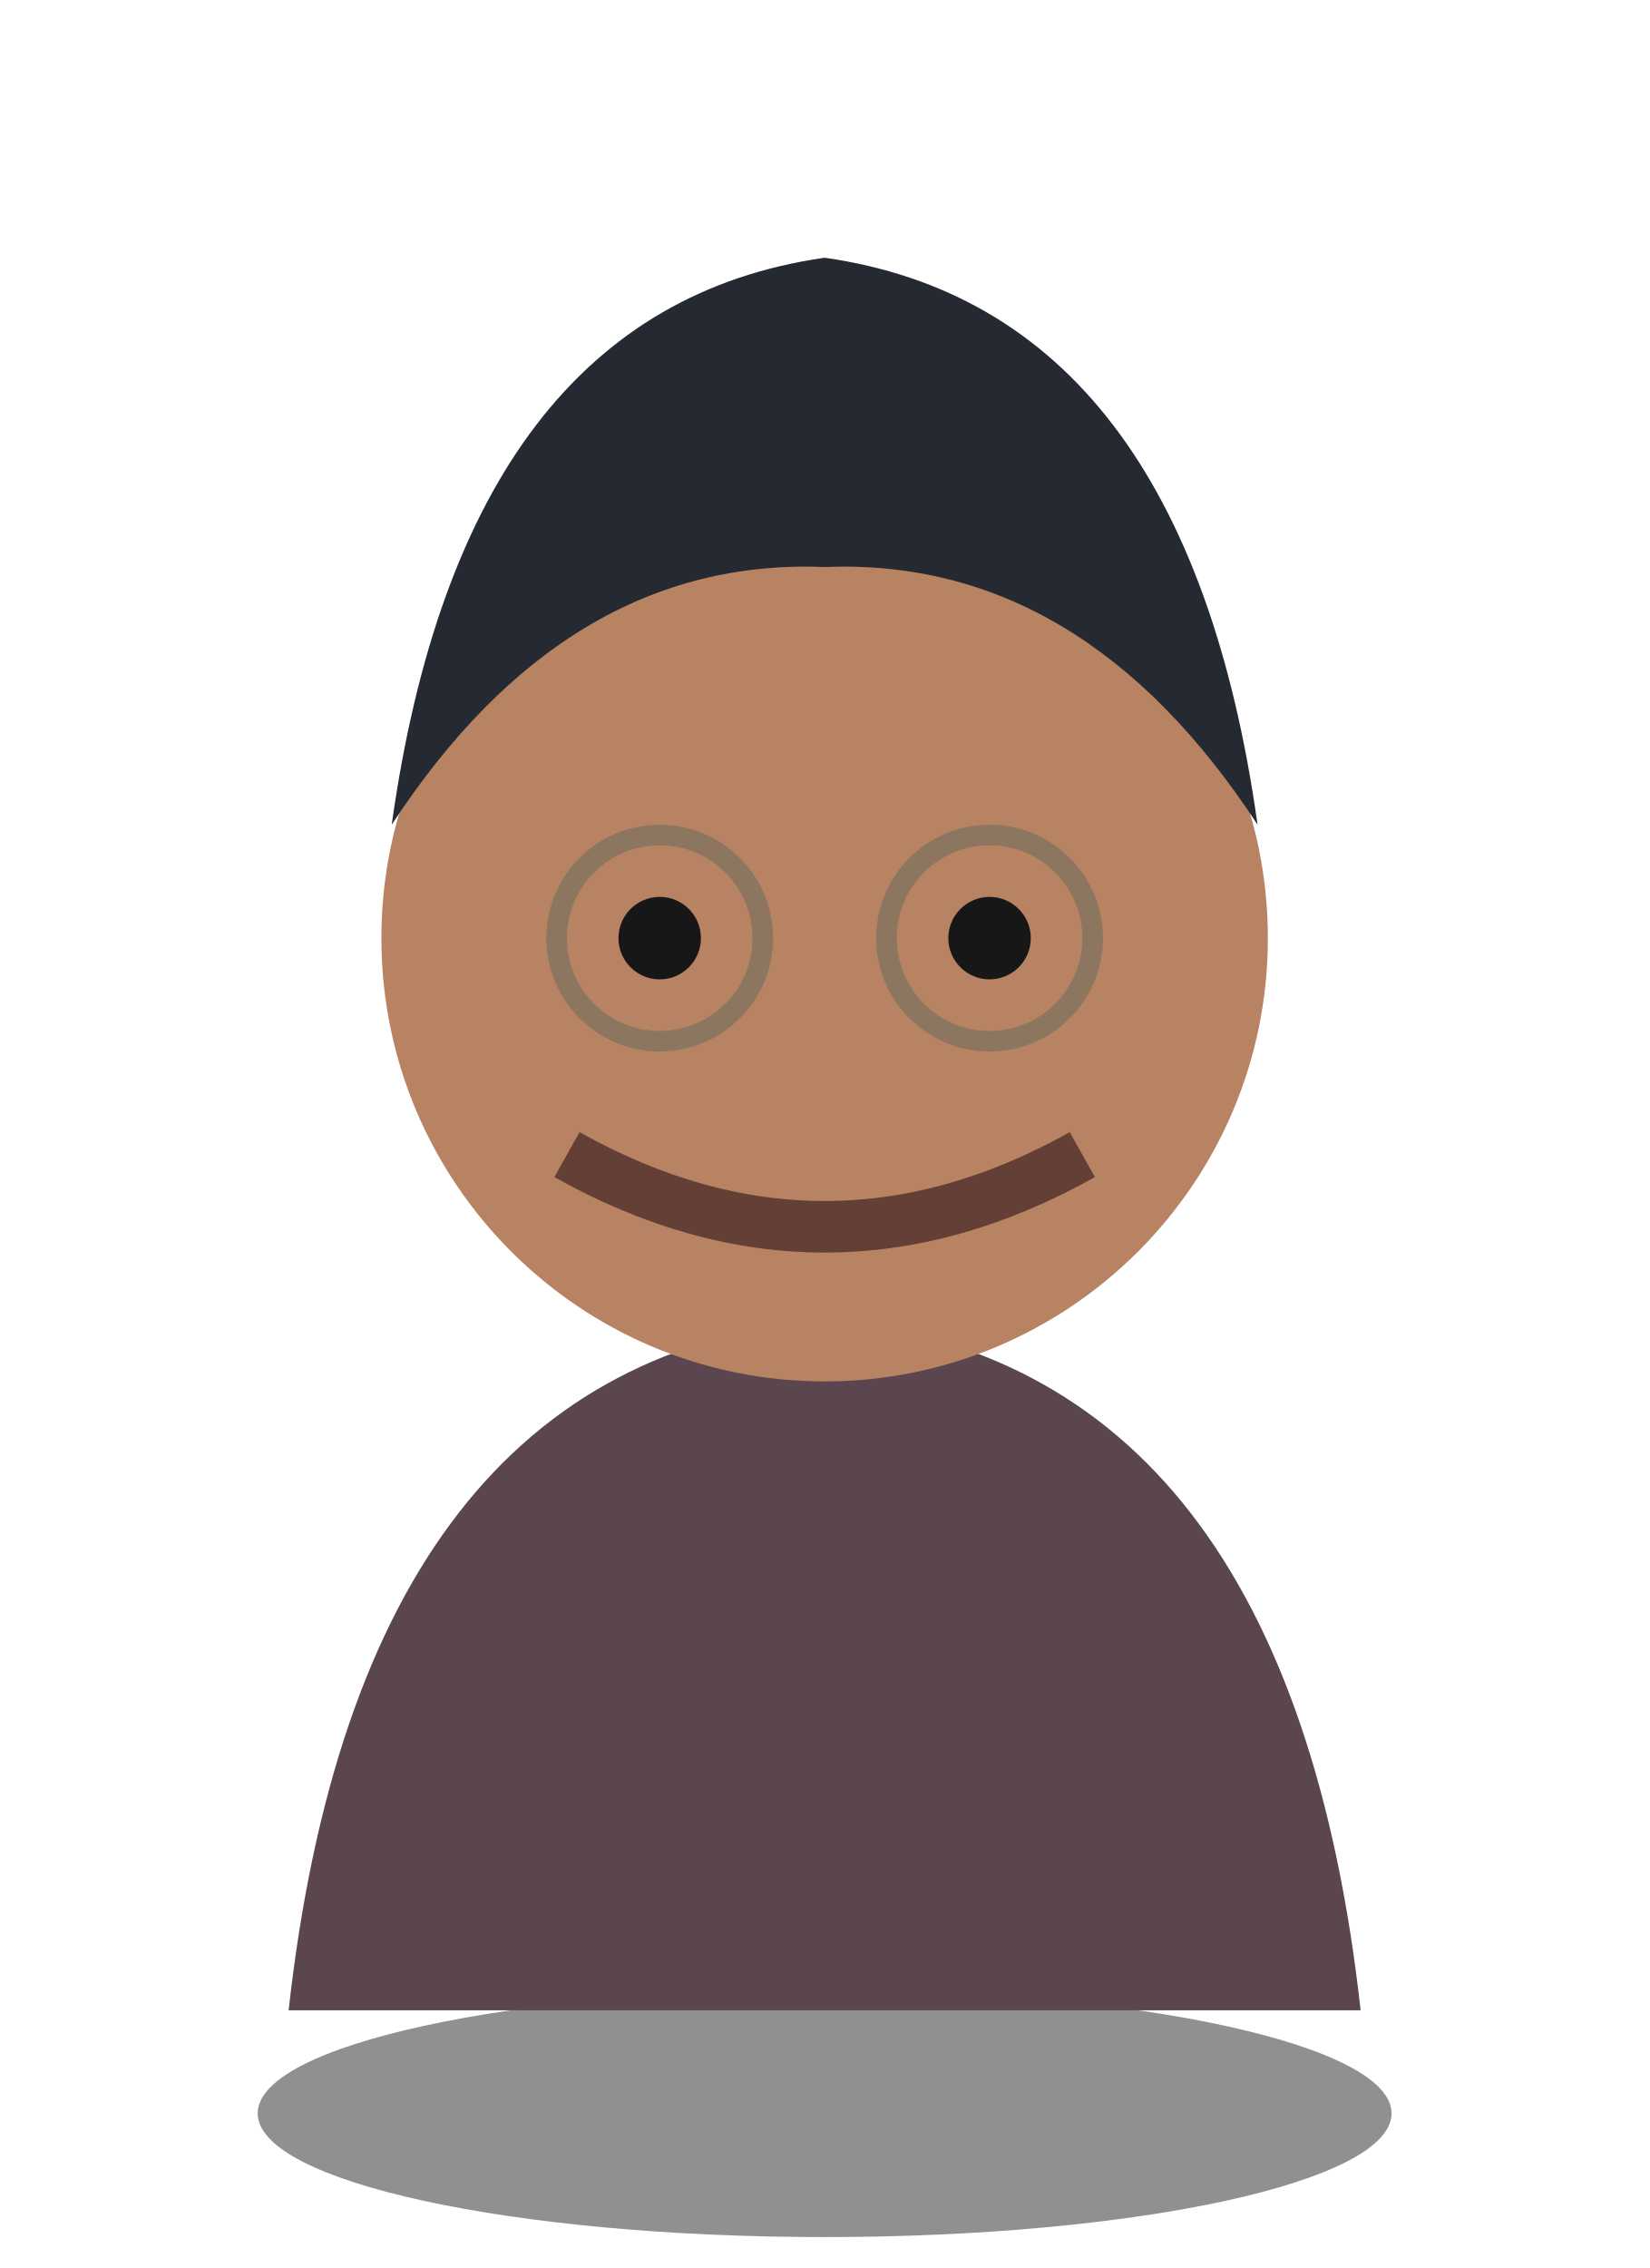
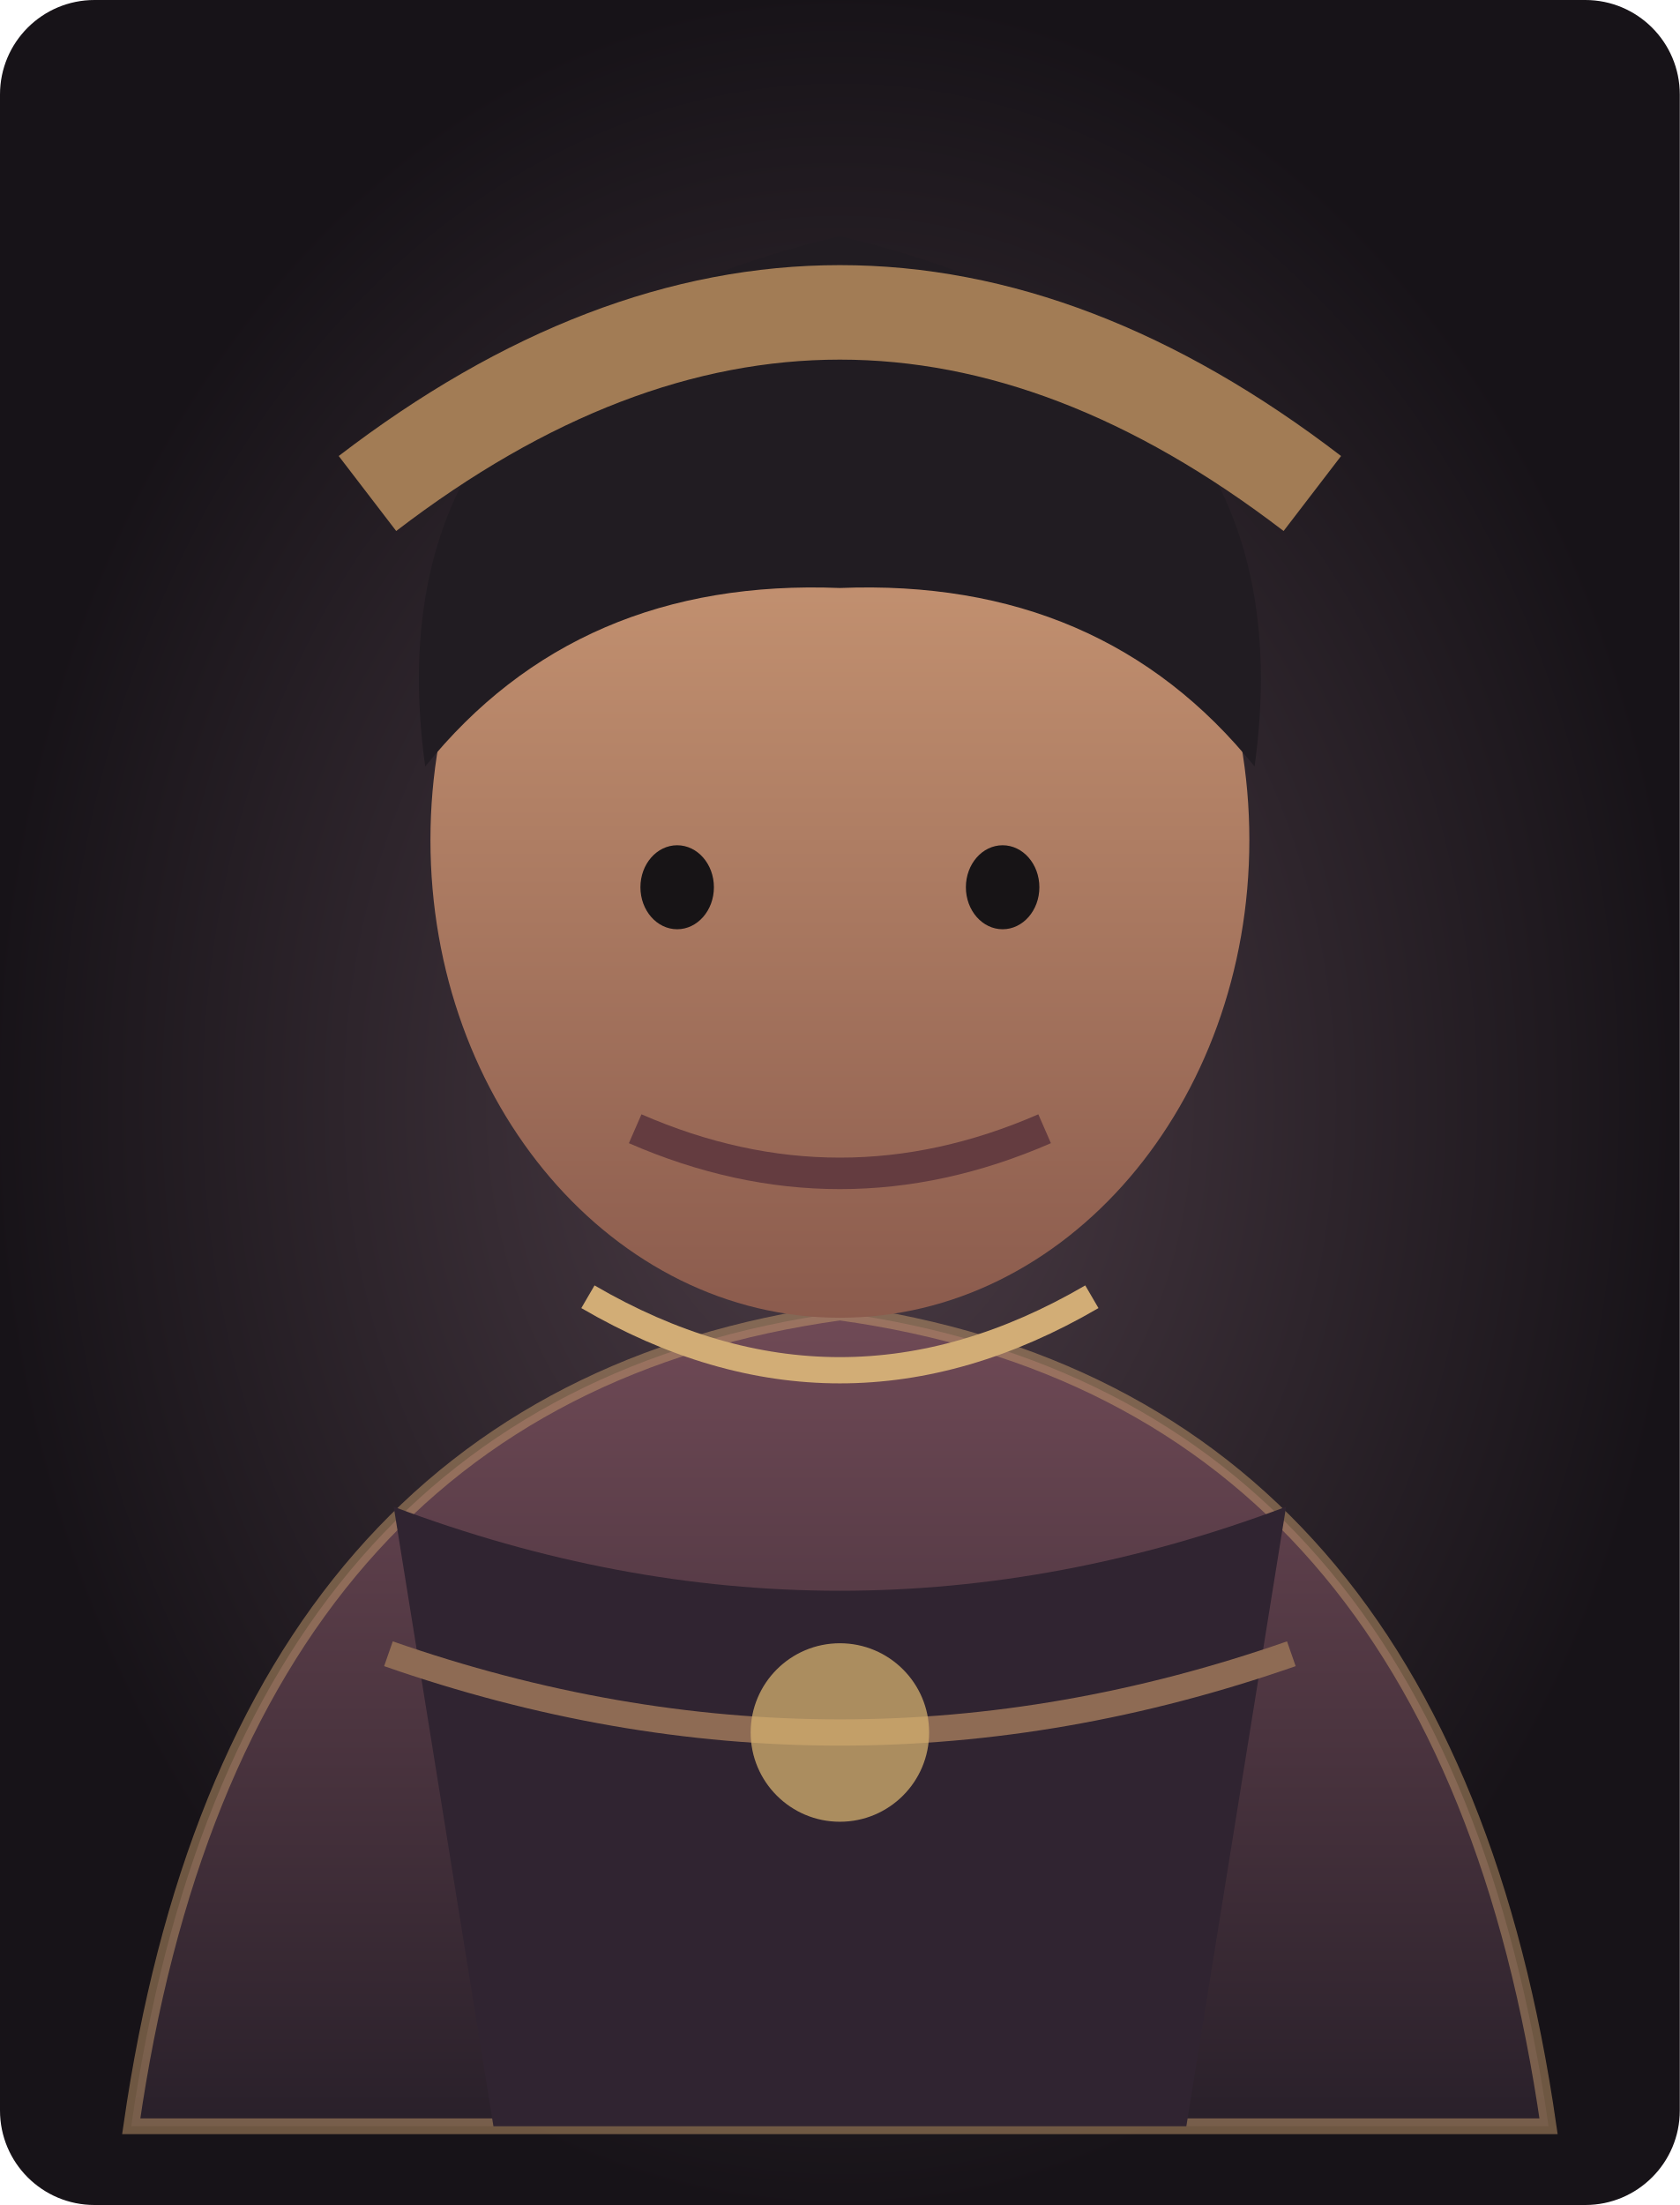
- <svg xmlns="http://www.w3.org/2000/svg" width="160" height="220">
-   <ellipse cx="80" cy="205" rx="55" ry="12" fill="#090909" opacity=".45" />
-   <path d="M28 195 Q35 132 80 128 Q125 132 132 195Z" fill="#5b4650" />
-   <circle cx="80" cy="91" r="43" fill="#b88362" />
-   <path d="M38 80 Q45 30 80 25 Q115 30 122 80 Q105 54 80 55 Q55 54 38 80Z" fill="#252a32" />
-   <path d="M55 112 Q80 126 105 112" fill="none" stroke="#633f36" stroke-width="5" />
-   <circle cx="64" cy="91" r="4" fill="#171717" />
-   <circle cx="96" cy="91" r="4" fill="#171717" />
-   <circle cx="64" cy="91" r="10" fill="none" stroke="#8d765f" stroke-width="2" />
-   <circle cx="96" cy="91" r="10" fill="none" stroke="#8d765f" stroke-width="2" />
+ <svg xmlns="http://www.w3.org/2000/svg" width="320" height="420" viewBox="0 0 320 420">
+   <defs>
+     <radialGradient id="bg">
+       <stop stop-color="#4d3d47" />
+       <stop offset="1" stop-color="#171318" />
+     </radialGradient>
+     <linearGradient id="coat" x2="0" y2="1">
+       <stop stop-color="#704a56" />
+       <stop offset="1" stop-color="#29202a" />
+     </linearGradient>
+     <linearGradient id="skin" x2="0" y2="1">
+       <stop stop-color="#d2a07a" />
+       <stop offset="1" stop-color="#8b5b4d" />
+     </linearGradient>
+   </defs>
+   <rect width="320" height="420" rx="18" fill="url(#bg)" />
+   <path d="M25 405Q45 266 160 250Q275 266 295 405Z" fill="url(#coat)" stroke="#c69c6c" stroke-opacity=".5" stroke-width="3" />
+   <path d="M75 287Q160 319 245 287L226 405H94Z" fill="#302431" />
+   <ellipse cx="160" cy="160" rx="78" ry="91" fill="url(#skin)" />
+   <path d="M81 146Q70 66 160 45Q250 66 239 146Q210 110 160 112Q110 110 81 146Z" fill="#211c22" />
+   <path d="M70 94Q160 25 250 94" fill="none" stroke="#a27c55" stroke-width="18" />
+   <ellipse cx="129" cy="169" rx="7" ry="8" fill="#171416" />
+   <ellipse cx="191" cy="169" rx="7" ry="8" fill="#171416" />
+   <path d="M121 215Q160 232 199 215" fill="none" stroke="#643c40" stroke-width="6" />
+   <path d="M112 247Q160 275 208 247" fill="none" stroke="#d2ad76" stroke-width="5" />
+   <path d="M74 315Q160 345 246 315" fill="none" stroke="#8e6b54" stroke-width="5" />
+   <circle cx="160" cy="330" r="17" fill="#d4b06f" opacity=".75" />
</svg>
